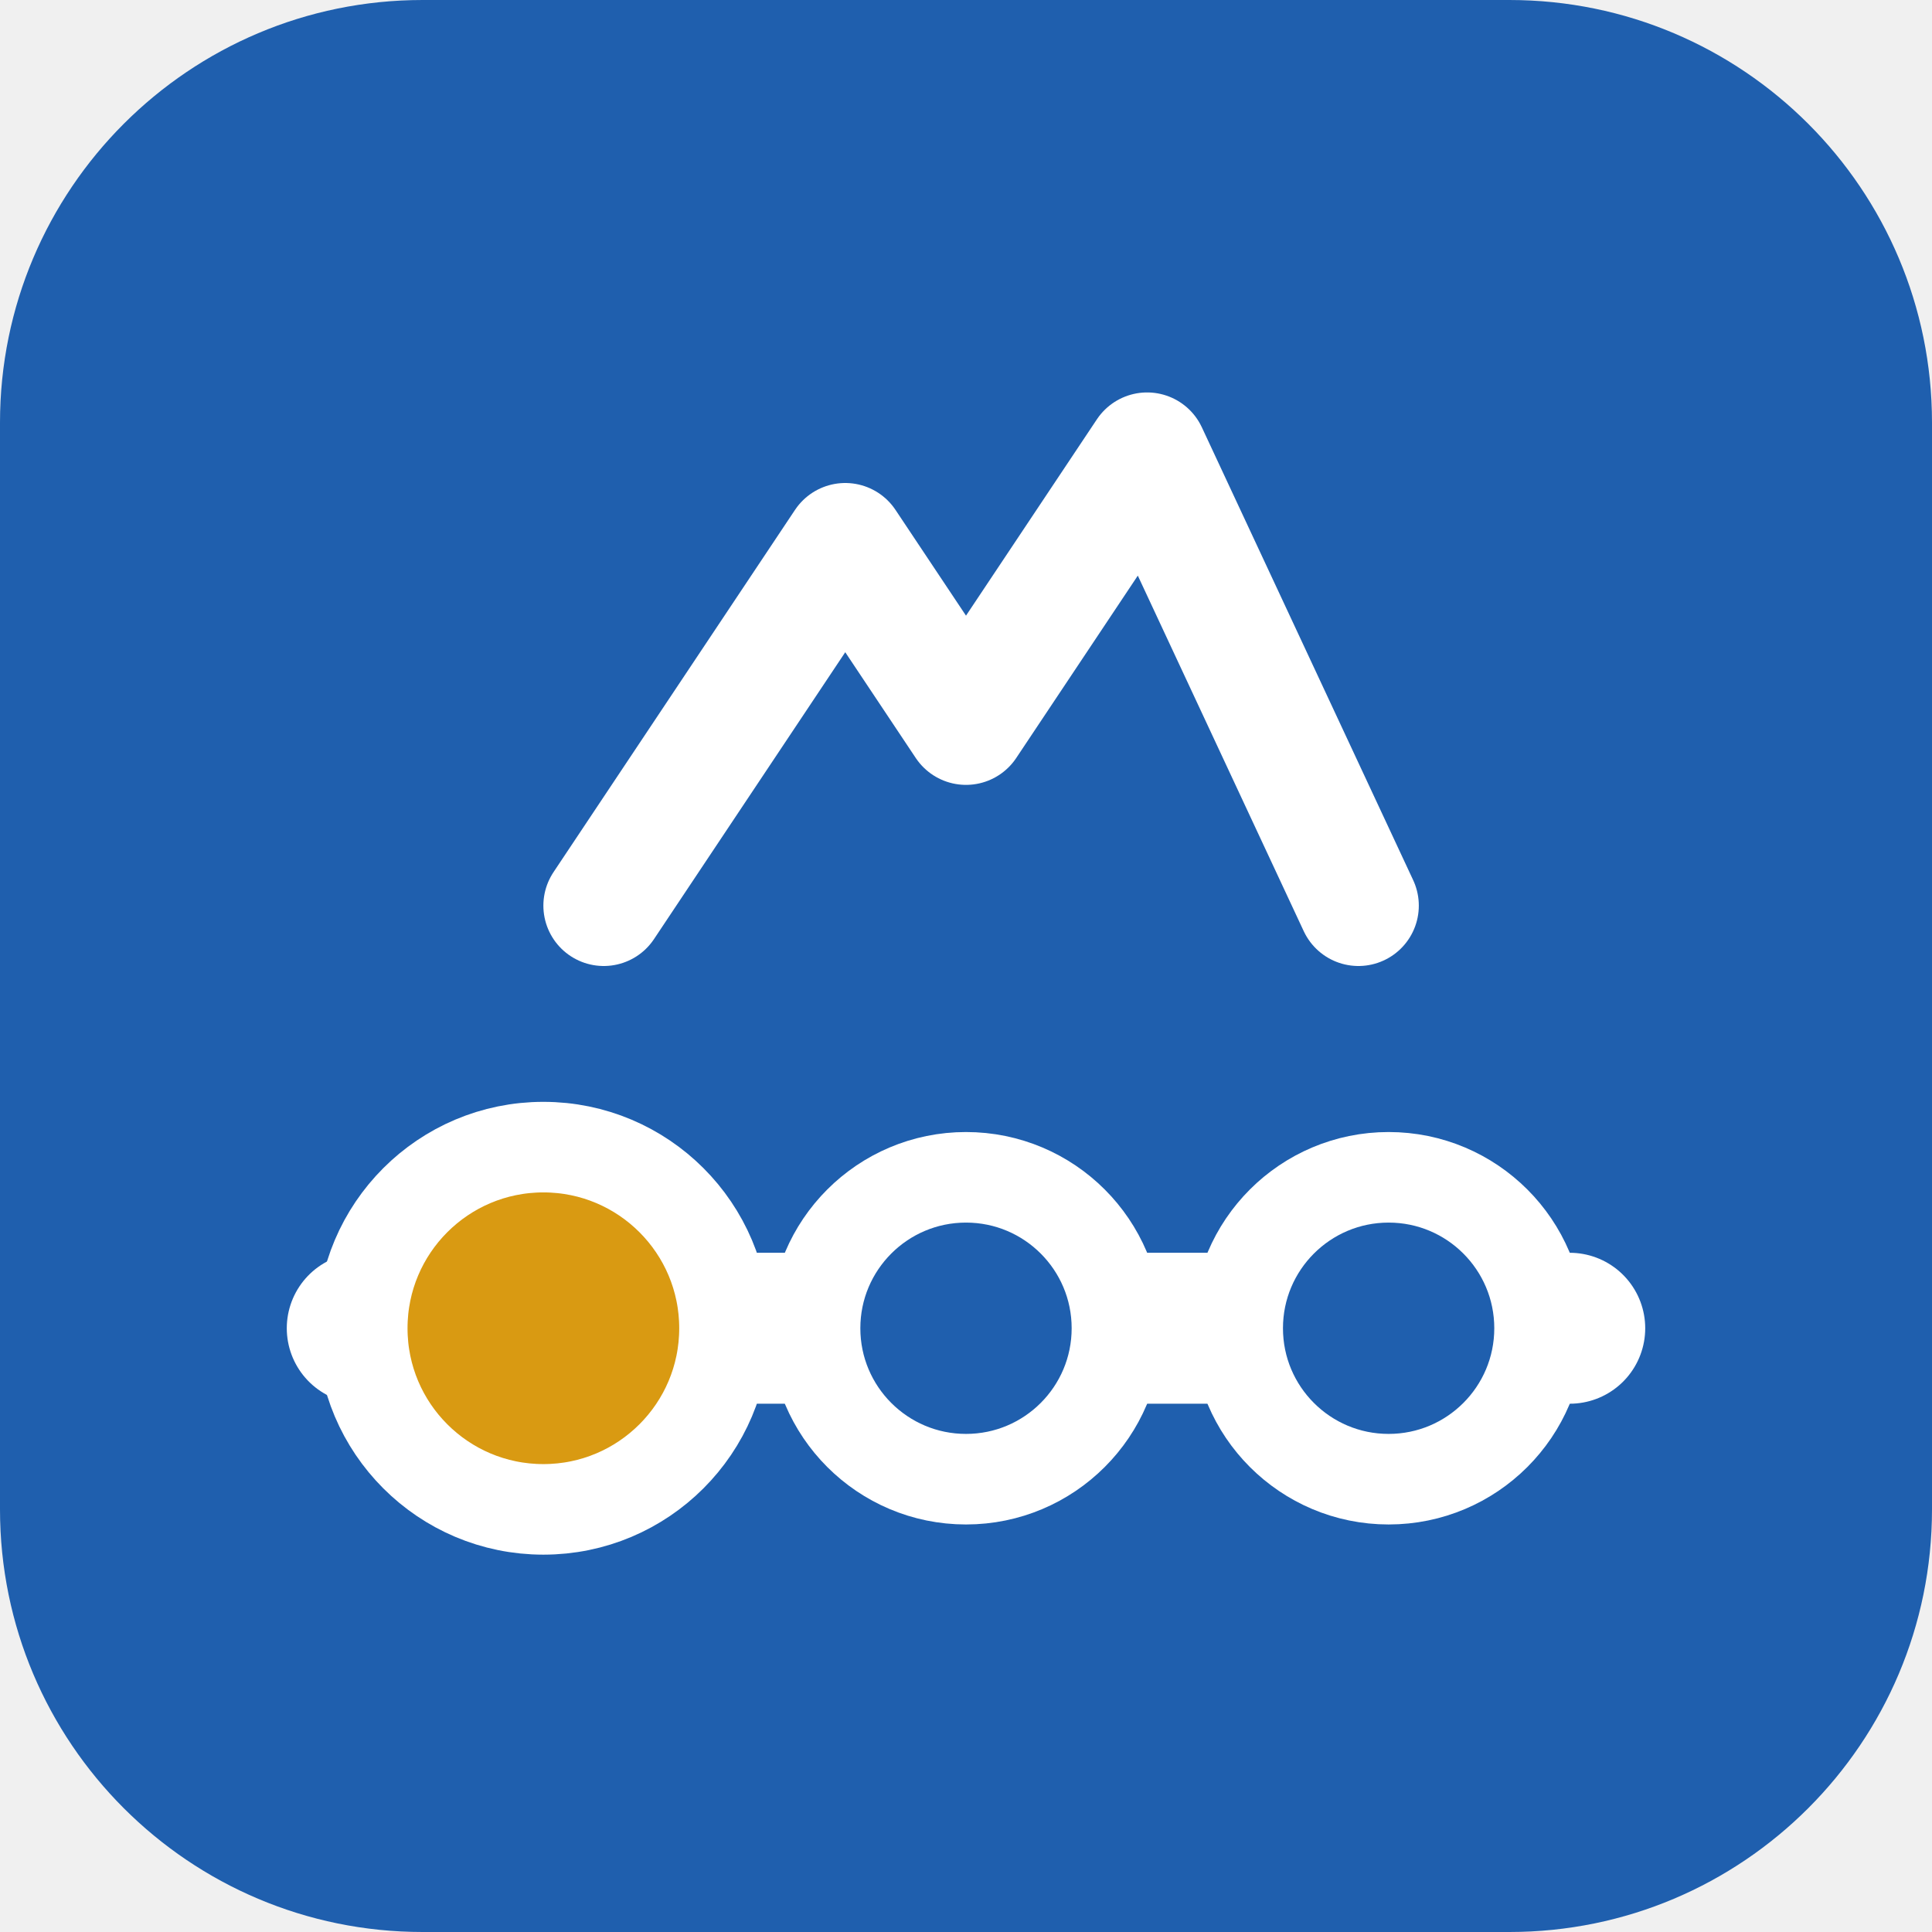
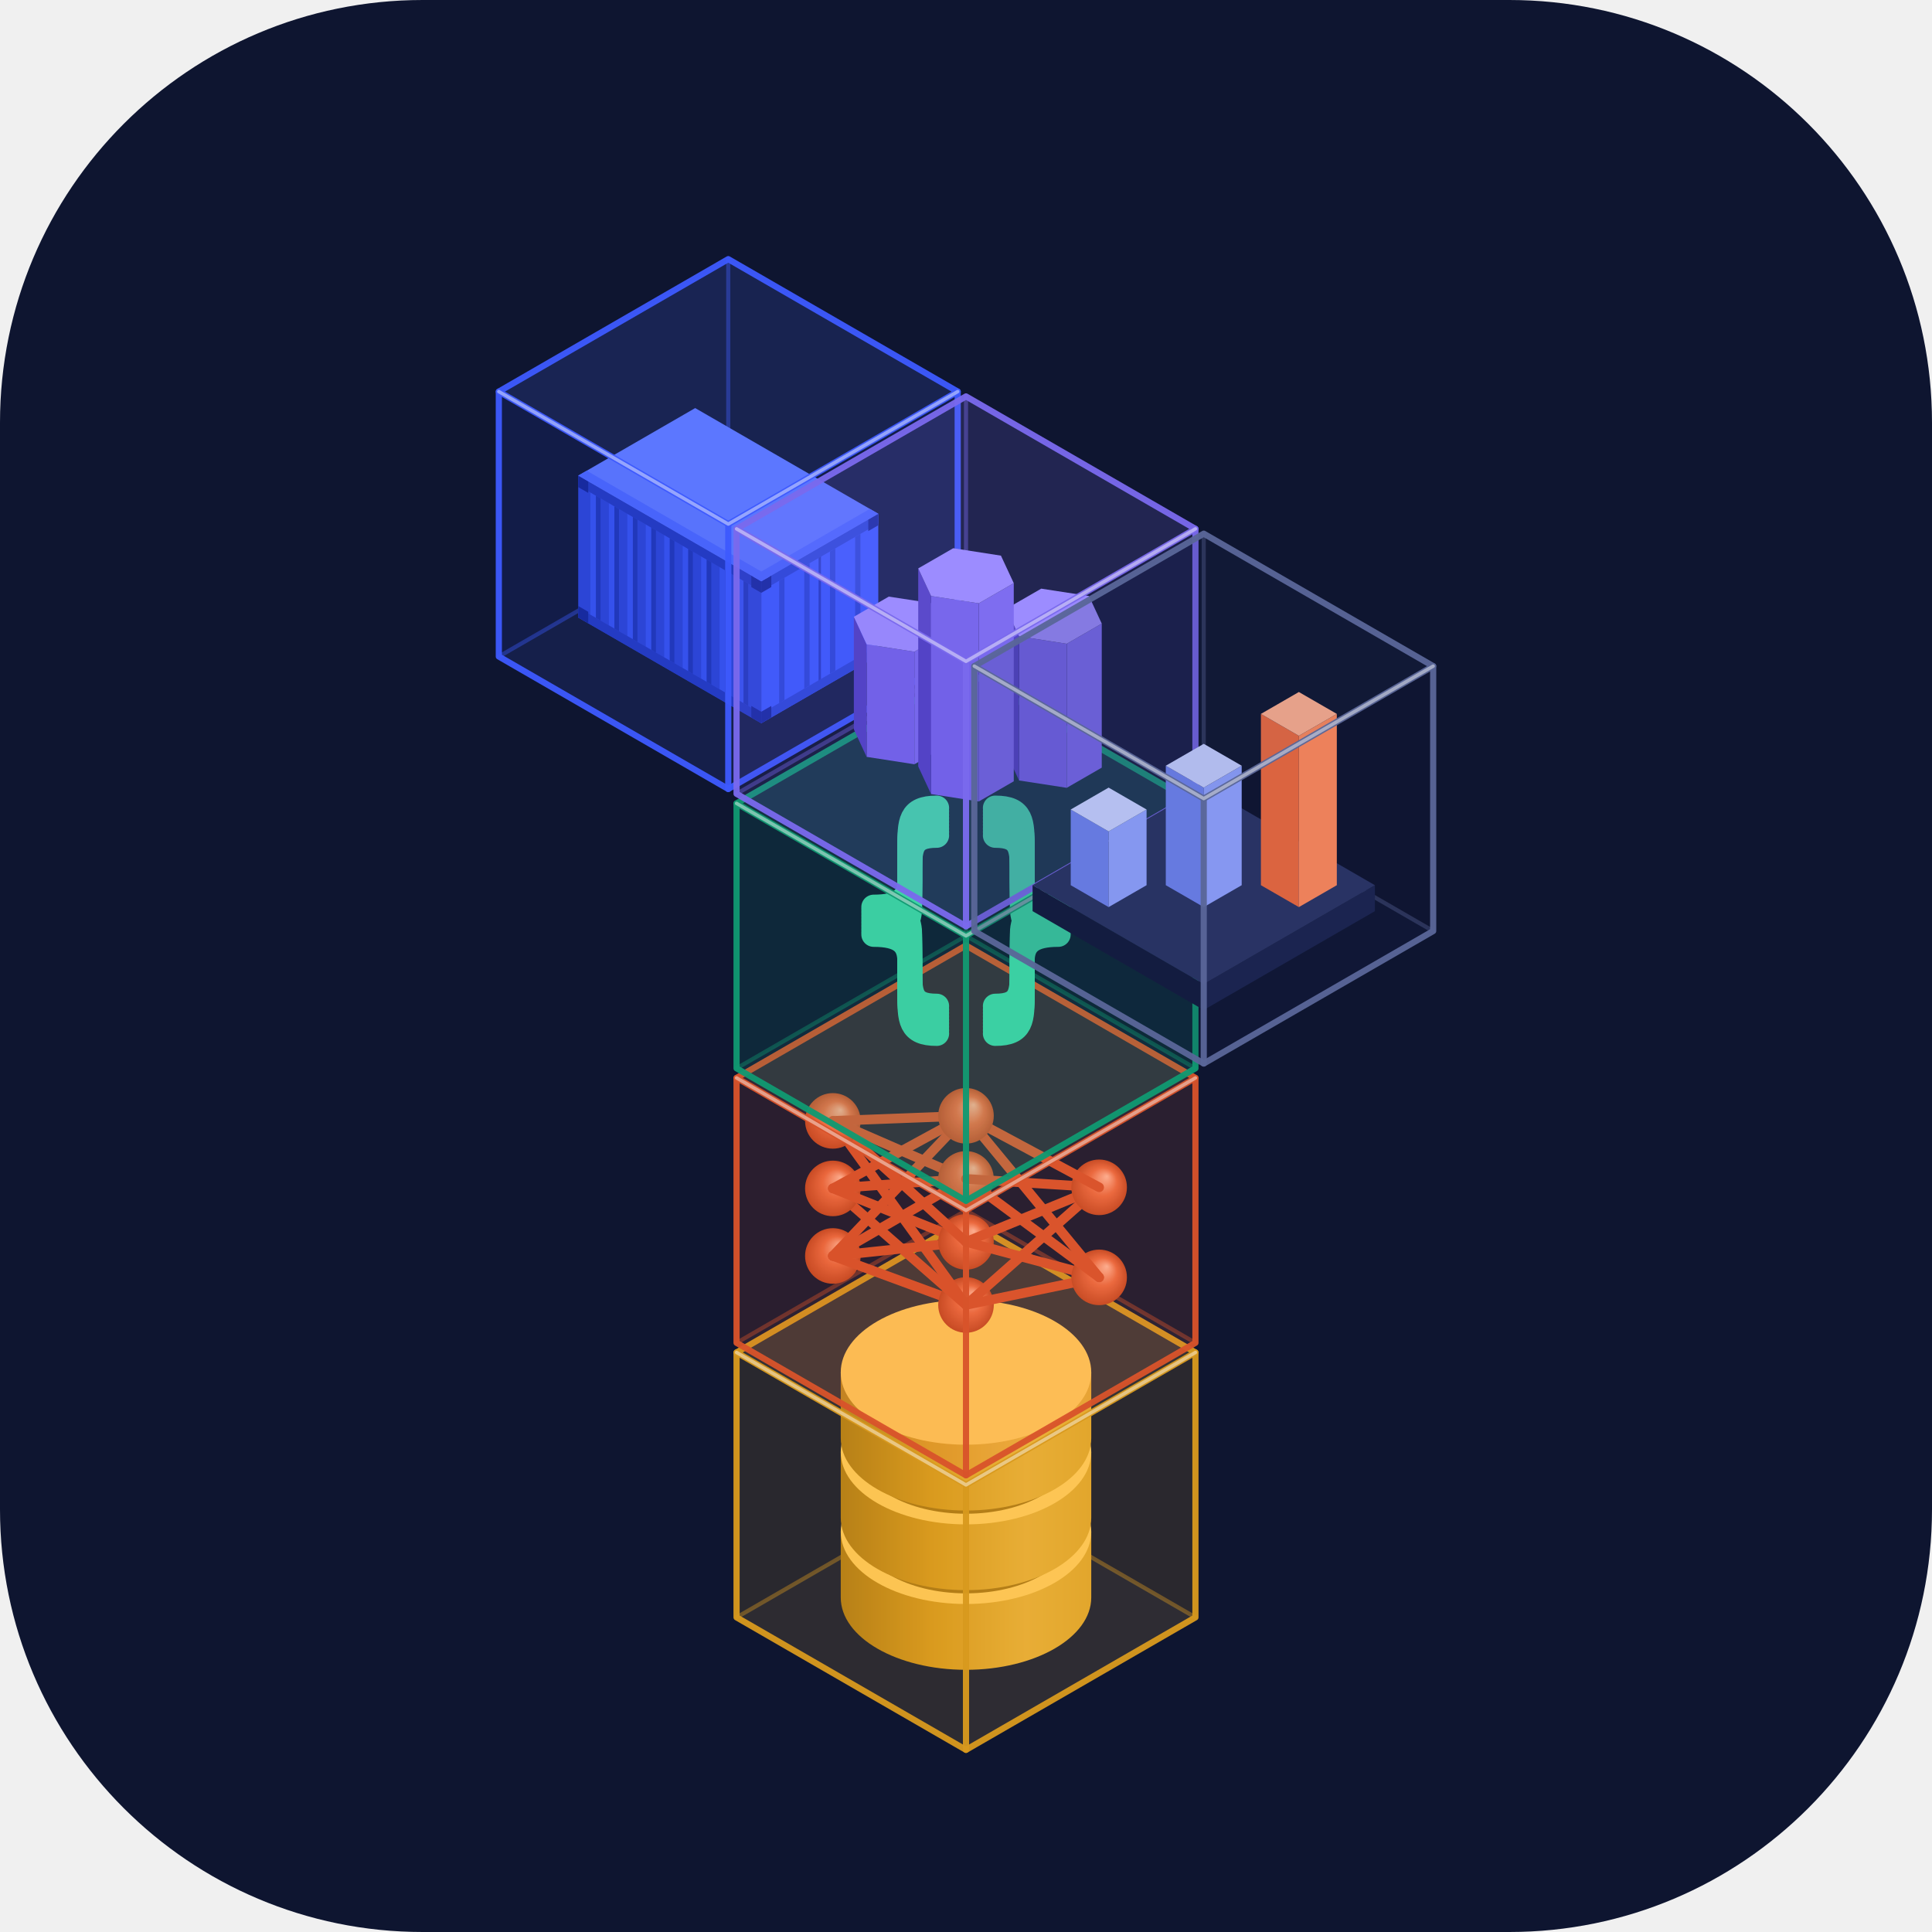
- <svg xmlns="http://www.w3.org/2000/svg" viewBox="0 0 64 64">
-   <rect width="64" height="64" rx="14" fill="#1f5fae" />
-   <path d="M12 44h40" stroke="#fff" stroke-width="5" stroke-linecap="round" />
-   <circle cx="18" cy="44" r="6" fill="#d99a12" stroke="#fff" stroke-width="3" />
-   <circle cx="32" cy="44" r="5" fill="#1f5fae" stroke="#fff" stroke-width="3" />
-   <circle cx="46" cy="44" r="5" fill="#1f5fae" stroke="#fff" stroke-width="3" />
-   <path d="M20 30l8-12 4 6 6-9 7 15" fill="none" stroke="#fff" stroke-width="4" stroke-linecap="round" stroke-linejoin="round" />
+ <svg xmlns="http://www.w3.org/2000/svg" viewBox="0 0 512 512">
+   <rect width="512" height="512" rx="112" fill="#0E1530" />
+   <svg x="124.9" y="61.4" viewBox="-72.07 -182.6 144.14 225.2" width="262.2" height="409.6">
+     <defs>
+       <linearGradient id="tmgcy">
+         <stop offset="0" stop-color="#b47e17" />
+         <stop offset=".36" stop-color="#D99A1E" />
+         <stop offset=".74" stop-color="#E8AE36" />
+         <stop offset="1" stop-color="#e2a62c" />
+       </linearGradient>
+       <radialGradient id="tmgso" cx=".5" cy=".5" r=".5" fx=".64" fy=".3">
+         <stop offset="0" stop-color="#ffb395" />
+         <stop offset=".5" stop-color="#EC6A3F" />
+         <stop offset="1" stop-color="#c64a23" />
+       </radialGradient>
+     </defs>
+     <g data-stage="datos" data-dim=".1">
+       <polygon points="0,0 33.43,19.3 0,38.6 -33.43,19.3" fill="#FFC857" fill-opacity=".07" />
+       <polygon points="0,0 -33.43,19.3 -33.43,-19.3 0,-38.6" fill="#E8AE36" fill-opacity=".06" />
+       <polygon points="0,0 33.43,19.3 33.43,-19.3 0,-38.6" fill="#D99A1E" fill-opacity=".06" />
+       <path d="M33.43,19.3L0,0L-33.43,19.3" fill="none" stroke="#D99A1E" stroke-opacity="0.4" stroke-width="0.6" stroke-linejoin="round" stroke-linecap="round" />
+       <path d="M0,0L0,-38.6" fill="none" stroke="#D99A1E" stroke-opacity="0.4" stroke-width="0.6" stroke-linejoin="round" stroke-linecap="round" />
+       <path d="M-18.25 6.81V16.4A18.25 10.54 0 0 0 18.25 16.4V6.81Z" fill="url(#tmgcy)" />
+       <ellipse cx="0" cy="6.81" rx="18.25" ry="10.54" fill="#FFC857" />
+       <path d="M-15.57 4.79V6.81A15.57 8.99 0 0 0 15.57 6.81V4.79Z" fill="#b07b16" />
+       <path d="M-18.25 -4.79V4.79A18.25 10.54 0 0 0 18.25 4.79V-4.79Z" fill="url(#tmgcy)" />
+       <ellipse cx="0" cy="-4.79" rx="18.25" ry="10.54" fill="#FFC857" />
+       <path d="M-15.57 -6.81V-4.79A15.57 8.99 0 0 0 15.57 -4.79V-6.81Z" fill="#b07b16" />
+       <path d="M-18.25 -16.4V-6.81A18.25 10.54 0 0 0 18.25 -6.81V-16.4Z" fill="url(#tmgcy)" />
+       <ellipse cx="0" cy="-16.4" rx="18.25" ry="10.54" fill="#FFC857" />
+       <polygon points="-33.43,19.3 0,38.6 0,0 -33.43,-19.3" fill="#D99A1E" fill-opacity=".08" />
+       <polygon points="33.43,19.3 0,38.6 0,0 33.43,-19.3" fill="#E8AE36" fill-opacity=".08" />
+       <polygon points="0,-38.6 33.43,-19.3 0,0 -33.43,-19.3" fill="#FFC857" fill-opacity=".12" />
+       <path d="M0,-38.6L33.43,-19.3L0,0L-33.43,-19.3L0,-38.6" fill="none" stroke="#D99A1E" stroke-opacity="0.95" stroke-width="0.9" stroke-linejoin="round" stroke-linecap="round" />
+       <path d="M-33.43,-19.3L-33.43,19.3L0,38.6L33.43,19.3L33.43,-19.3" fill="none" stroke="#D99A1E" stroke-opacity="0.95" stroke-width="0.9" stroke-linejoin="round" stroke-linecap="round" />
+       <path d="M0,0L0,38.6" fill="none" stroke="#D99A1E" stroke-opacity="0.95" stroke-width="0.9" stroke-linejoin="round" stroke-linecap="round" />
+       <path d="M-33.43,-19.3L0,0L33.43,-19.3" fill="none" stroke="#ffffff" stroke-opacity="0.45" stroke-width="0.5" stroke-linejoin="round" stroke-linecap="round" />
+     </g>
+     <g data-stage="modelo" data-dim=".1">
+       <polygon points="0,-40 33.43,-20.7 0,-1.4 -33.43,-20.7" fill="#FF8A5C" fill-opacity=".07" />
+       <polygon points="0,-40 -33.43,-20.7 -33.43,-59.3 0,-78.6" fill="#EC6A3F" fill-opacity=".06" />
+       <polygon points="0,-40 33.43,-20.7 33.43,-59.3 0,-78.6" fill="#D9532A" fill-opacity=".06" />
+       <path d="M33.43,-20.7L0,-40L-33.43,-20.7" fill="none" stroke="#D9532A" stroke-opacity="0.4" stroke-width="0.6" stroke-linejoin="round" stroke-linecap="round" />
+       <path d="M0,-40L0,-78.6" fill="none" stroke="#D9532A" stroke-opacity="0.4" stroke-width="0.6" stroke-linejoin="round" stroke-linecap="round" />
+       <circle cx="-19.4" cy="-33.36" r="4.05" fill="url(#tmgso)" />
+       <line x1="-19.4" y1="-33.36" x2="0" y2="-26.22" stroke="#D9532A" stroke-width="1.4" stroke-linecap="round" />
+       <circle cx="0" cy="-26.22" r="4.05" fill="url(#tmgso)" />
+       <line x1="-19.4" y1="-33.36" x2="0" y2="-35.41" stroke="#D9532A" stroke-width="1.4" stroke-linecap="round" />
+       <line x1="-19.4" y1="-43.2" x2="0" y2="-26.22" stroke="#D9532A" stroke-width="1.4" stroke-linecap="round" />
+       <line x1="0" y1="-26.22" x2="19.4" y2="-30.24" stroke="#D9532A" stroke-width="1.4" stroke-linecap="round" />
+       <circle cx="-19.4" cy="-43.2" r="4.05" fill="url(#tmgso)" />
+       <line x1="-19.4" y1="-33.36" x2="0" y2="-44.59" stroke="#D9532A" stroke-width="1.4" stroke-linecap="round" />
+       <line x1="-19.4" y1="-43.2" x2="0" y2="-35.41" stroke="#D9532A" stroke-width="1.4" stroke-linecap="round" />
+       <line x1="-19.4" y1="-53.04" x2="0" y2="-26.22" stroke="#D9532A" stroke-width="1.4" stroke-linecap="round" />
+       <circle cx="0" cy="-35.41" r="4.05" fill="url(#tmgso)" />
+       <line x1="0" y1="-35.41" x2="19.4" y2="-30.24" stroke="#D9532A" stroke-width="1.4" stroke-linecap="round" />
+       <line x1="-19.4" y1="-33.36" x2="0" y2="-53.78" stroke="#D9532A" stroke-width="1.4" stroke-linecap="round" />
+       <line x1="-19.4" y1="-43.2" x2="0" y2="-44.59" stroke="#D9532A" stroke-width="1.4" stroke-linecap="round" />
+       <line x1="-19.4" y1="-53.04" x2="0" y2="-35.41" stroke="#D9532A" stroke-width="1.4" stroke-linecap="round" />
+       <line x1="0" y1="-26.22" x2="19.4" y2="-43.36" stroke="#D9532A" stroke-width="1.4" stroke-linecap="round" />
+       <circle cx="19.4" cy="-30.24" r="4.05" fill="url(#tmgso)" />
+       <line x1="0" y1="-44.59" x2="19.4" y2="-30.24" stroke="#D9532A" stroke-width="1.4" stroke-linecap="round" />
+       <circle cx="-19.4" cy="-53.04" r="4.05" fill="url(#tmgso)" />
+       <line x1="-19.4" y1="-43.2" x2="0" y2="-53.78" stroke="#D9532A" stroke-width="1.4" stroke-linecap="round" />
+       <line x1="-19.4" y1="-53.04" x2="0" y2="-44.59" stroke="#D9532A" stroke-width="1.4" stroke-linecap="round" />
+       <line x1="0" y1="-35.41" x2="19.4" y2="-43.36" stroke="#D9532A" stroke-width="1.4" stroke-linecap="round" />
+       <circle cx="0" cy="-44.59" r="4.05" fill="url(#tmgso)" />
+       <line x1="0" y1="-53.78" x2="19.4" y2="-30.24" stroke="#D9532A" stroke-width="1.4" stroke-linecap="round" />
+       <line x1="-19.4" y1="-53.04" x2="0" y2="-53.78" stroke="#D9532A" stroke-width="1.4" stroke-linecap="round" />
+       <line x1="0" y1="-44.59" x2="19.4" y2="-43.36" stroke="#D9532A" stroke-width="1.4" stroke-linecap="round" />
+       <circle cx="19.4" cy="-43.36" r="4.05" fill="url(#tmgso)" />
+       <line x1="0" y1="-53.78" x2="19.4" y2="-43.36" stroke="#D9532A" stroke-width="1.4" stroke-linecap="round" />
+       <circle cx="0" cy="-53.78" r="4.05" fill="url(#tmgso)" />
+       <polygon points="-33.43,-20.7 0,-1.4 0,-40 -33.43,-59.3" fill="#D9532A" fill-opacity=".08" />
+       <polygon points="33.43,-20.7 0,-1.4 0,-40 33.43,-59.3" fill="#EC6A3F" fill-opacity=".08" />
+       <polygon points="0,-78.6 33.43,-59.3 0,-40 -33.43,-59.3" fill="#FF8A5C" fill-opacity=".12" />
+       <path d="M0,-78.6L33.43,-59.3L0,-40L-33.43,-59.3L0,-78.6" fill="none" stroke="#D9532A" stroke-opacity="0.95" stroke-width="0.9" stroke-linejoin="round" stroke-linecap="round" />
+       <path d="M-33.43,-59.3L-33.43,-20.7L0,-1.4L33.43,-20.7L33.43,-59.3" fill="none" stroke="#D9532A" stroke-opacity="0.95" stroke-width="0.9" stroke-linejoin="round" stroke-linecap="round" />
+       <path d="M0,-40L0,-1.4" fill="none" stroke="#D9532A" stroke-opacity="0.95" stroke-width="0.9" stroke-linejoin="round" stroke-linecap="round" />
+       <path d="M-33.43,-59.3L0,-40L33.43,-59.3" fill="none" stroke="#ffffff" stroke-opacity="0.45" stroke-width="0.5" stroke-linejoin="round" stroke-linecap="round" />
+     </g>
+     <g data-stage="api" data-dim=".1">
+       <polygon points="0,-80 33.43,-60.7 0,-41.4 -33.43,-60.7" fill="#3FD3A6" fill-opacity=".07" />
+       <polygon points="0,-80 -33.43,-60.7 -33.43,-99.3 0,-118.6" fill="#17B386" fill-opacity=".06" />
+       <polygon points="0,-80 33.43,-60.7 33.43,-99.3 0,-118.6" fill="#109A72" fill-opacity=".06" />
+       <path d="M33.43,-60.7L0,-80L-33.43,-60.7" fill="none" stroke="#109A72" stroke-opacity="0.4" stroke-width="0.6" stroke-linejoin="round" stroke-linecap="round" />
+       <path d="M0,-80L0,-118.6" fill="none" stroke="#109A72" stroke-opacity="0.4" stroke-width="0.6" stroke-linejoin="round" stroke-linecap="round" />
+       <path d="M37 6C25 6 25 12 25 24V38C25 46 21 50 9 50C21 50 25 54 25 62V76C25 88 25 94 37 94M63 6C75 6 75 12 75 24V38C75 46 79 50 91 50C79 50 75 54 75 62V76C75 88 75 94 63 94" transform="matrix(0.328 0 0 0.328 -16.4 -100.6)" fill="none" stroke="#3FD3A6" stroke-width="11" stroke-linecap="round" stroke-linejoin="round" />
+       <path d="M37 6C25 6 25 12 25 24V38C25 46 21 50 9 50C21 50 25 54 25 62V76C25 88 25 94 37 94M63 6C75 6 75 12 75 24V38C75 46 79 50 91 50C79 50 75 54 75 62V76C75 88 75 94 63 94" transform="matrix(0.328 0 0 0.328 -16.4 -100.1)" fill="none" stroke="#3FD3A6" stroke-width="11" stroke-linecap="round" stroke-linejoin="round" />
+       <path d="M37 6C25 6 25 12 25 24V38C25 46 21 50 9 50C21 50 25 54 25 62V76C25 88 25 94 37 94M63 6C75 6 75 12 75 24V38C75 46 79 50 91 50C79 50 75 54 75 62V76C75 88 75 94 63 94" transform="matrix(0.328 0 0 0.328 -16.4 -99.6)" fill="none" stroke="#3FD3A6" stroke-width="11" stroke-linecap="round" stroke-linejoin="round" />
+       <path d="M37 6C25 6 25 12 25 24V38C25 46 21 50 9 50C21 50 25 54 25 62V76C25 88 25 94 37 94M63 6C75 6 75 12 75 24V38C75 46 79 50 91 50C79 50 75 54 75 62V76C75 88 75 94 63 94" transform="matrix(0.328 0 0 0.328 -16.4 -99.1)" fill="none" stroke="#3FD3A6" stroke-width="11" stroke-linecap="round" stroke-linejoin="round" />
+       <path d="M37 6C25 6 25 12 25 24V38C25 46 21 50 9 50C21 50 25 54 25 62V76C25 88 25 94 37 94M63 6C75 6 75 12 75 24V38C75 46 79 50 91 50C79 50 75 54 75 62V76C75 88 75 94 63 94" transform="matrix(0.328 0 0 0.328 -16.4 -98.6)" fill="none" stroke="#3FD3A6" stroke-width="11" stroke-linecap="round" stroke-linejoin="round" />
+       <path d="M37 6C25 6 25 12 25 24V38C25 46 21 50 9 50C21 50 25 54 25 62V76C25 88 25 94 37 94M63 6C75 6 75 12 75 24V38C75 46 79 50 91 50C79 50 75 54 75 62V76C75 88 75 94 63 94" transform="matrix(0.328 0 0 0.328 -16.4 -98.1)" fill="none" stroke="#3FD3A6" stroke-width="11" stroke-linecap="round" stroke-linejoin="round" />
+       <path d="M37 6C25 6 25 12 25 24V38C25 46 21 50 9 50C21 50 25 54 25 62V76C25 88 25 94 37 94M63 6C75 6 75 12 75 24V38C75 46 79 50 91 50C79 50 75 54 75 62V76C75 88 75 94 63 94" transform="matrix(0.328 0 0 0.328 -16.4 -97.6)" fill="none" stroke="#3FD3A6" stroke-width="11" stroke-linecap="round" stroke-linejoin="round" />
+       <path d="M37 6C25 6 25 12 25 24V38C25 46 21 50 9 50C21 50 25 54 25 62V76C25 88 25 94 37 94M63 6C75 6 75 12 75 24V38C75 46 79 50 91 50C79 50 75 54 75 62V76C75 88 75 94 63 94" transform="matrix(0.328 0 0 0.328 -16.4 -97.1)" fill="none" stroke="#3FD3A6" stroke-width="11" stroke-linecap="round" stroke-linejoin="round" />
+       <path d="M37 6C25 6 25 12 25 24V38C25 46 21 50 9 50C21 50 25 54 25 62V76C25 88 25 94 37 94M63 6C75 6 75 12 75 24V38C75 46 79 50 91 50C79 50 75 54 75 62V76C75 88 75 94 63 94" transform="matrix(0.328 0 0 0.328 -16.4 -96.6)" fill="none" stroke="#3FD3A6" stroke-width="11" stroke-linecap="round" stroke-linejoin="round" />
+       <polygon points="-33.43,-60.7 0,-41.4 0,-80 -33.43,-99.3" fill="#109A72" fill-opacity=".08" />
+       <polygon points="33.43,-60.7 0,-41.4 0,-80 33.43,-99.3" fill="#17B386" fill-opacity=".08" />
+       <polygon points="0,-118.6 33.43,-99.3 0,-80 -33.43,-99.3" fill="#3FD3A6" fill-opacity=".12" />
+       <path d="M0,-118.6L33.43,-99.3L0,-80L-33.43,-99.3L0,-118.6" fill="none" stroke="#109A72" stroke-opacity="0.95" stroke-width="0.9" stroke-linejoin="round" stroke-linecap="round" />
+       <path d="M-33.43,-99.3L-33.43,-60.7L0,-41.4L33.43,-60.7L33.43,-99.3" fill="none" stroke="#109A72" stroke-opacity="0.95" stroke-width="0.9" stroke-linejoin="round" stroke-linecap="round" />
+       <path d="M0,-80L0,-41.4" fill="none" stroke="#109A72" stroke-opacity="0.95" stroke-width="0.9" stroke-linejoin="round" stroke-linecap="round" />
+       <path d="M-33.43,-99.3L0,-80L33.43,-99.3" fill="none" stroke="#ffffff" stroke-opacity="0.45" stroke-width="0.5" stroke-linejoin="round" stroke-linecap="round" />
+     </g>
+     <g data-stage="contenedor" data-dim=".1">
+       <polygon points="-34.64,-140 -1.21,-120.7 -34.64,-101.4 -68.07,-120.7" fill="#5C77FF" fill-opacity=".07" />
+       <polygon points="-34.64,-140 -68.07,-120.7 -68.07,-159.3 -34.64,-178.6" fill="#3D5AFE" fill-opacity=".06" />
+       <polygon points="-34.64,-140 -1.21,-120.7 -1.21,-159.3 -34.64,-178.6" fill="#2C45D6" fill-opacity=".06" />
+       <path d="M-1.21,-120.7L-34.64,-140L-68.07,-120.7" fill="none" stroke="#3D5AFE" stroke-opacity="0.4" stroke-width="0.6" stroke-linejoin="round" stroke-linecap="round" />
+       <path d="M-34.64,-140L-34.64,-178.6" fill="none" stroke="#3D5AFE" stroke-opacity="0.4" stroke-width="0.6" stroke-linejoin="round" stroke-linecap="round" />
+       <polygon points="-56.5,-126.38 -29.83,-110.98 -29.83,-131.66 -56.5,-147.06" fill="#2C45D6" />
+       <polygon points="-12.78,-120.82 -29.83,-110.98 -29.83,-131.66 -12.78,-141.5" fill="#3D5AFE" />
+       <polygon points="-39.46,-156.9 -12.78,-141.5 -29.83,-131.66 -56.5,-147.06" fill="#5C77FF" />
+       <polygon points="-54.73,-126.78 -53.92,-126.32 -53.92,-144.14 -54.73,-144.61" fill="#3652ee" />
+       <polygon points="-53.92,-126.32 -53.25,-125.93 -53.25,-143.75 -53.92,-144.14" fill="#2137b8" />
+       <polygon points="-52.04,-125.23 -51.23,-124.77 -51.23,-142.59 -52.04,-143.06" fill="#3652ee" />
+       <polygon points="-51.23,-124.77 -50.56,-124.38 -50.56,-142.2 -51.23,-142.59" fill="#2137b8" />
+       <polygon points="-49.35,-123.68 -48.54,-123.21 -48.54,-141.04 -49.35,-141.5" fill="#3652ee" />
+       <polygon points="-48.54,-123.21 -47.87,-122.82 -47.87,-140.65 -48.54,-141.04" fill="#2137b8" />
+       <polygon points="-46.66,-122.13 -45.85,-121.66 -45.85,-139.48 -46.66,-139.95" fill="#3652ee" />
+       <polygon points="-45.85,-121.66 -45.18,-121.27 -45.18,-139.1 -45.85,-139.48" fill="#2137b8" />
+       <polygon points="-43.97,-120.57 -43.16,-120.11 -43.16,-137.93 -43.97,-138.4" fill="#3652ee" />
+       <polygon points="-43.16,-120.11 -42.49,-119.72 -42.49,-137.54 -43.16,-137.93" fill="#2137b8" />
+       <polygon points="-41.28,-119.02 -40.47,-118.56 -40.47,-136.38 -41.28,-136.85" fill="#3652ee" />
+       <polygon points="-40.47,-118.56 -39.8,-118.17 -39.8,-135.99 -40.47,-136.38" fill="#2137b8" />
+       <polygon points="-38.59,-117.47 -37.78,-117 -37.78,-134.83 -38.59,-135.29" fill="#3652ee" />
+       <polygon points="-37.78,-117 -37.11,-116.61 -37.11,-134.44 -37.78,-134.83" fill="#2137b8" />
+       <polygon points="-35.9,-115.92 -35.1,-115.45 -35.1,-133.27 -35.9,-133.74" fill="#3652ee" />
+       <polygon points="-35.1,-115.45 -34.42,-115.06 -34.42,-132.89 -35.1,-133.27" fill="#2137b8" />
+       <polygon points="-33.21,-114.36 -32.41,-113.9 -32.41,-131.72 -33.21,-132.19" fill="#3652ee" />
+       <polygon points="-32.41,-113.9 -31.73,-113.51 -31.73,-131.33 -32.41,-131.72" fill="#2137b8" />
+       <polygon points="-56.5,-126.38 -29.83,-110.98 -29.83,-112.41 -56.5,-127.81" fill="#243bc1" />
+       <polygon points="-56.5,-145.63 -29.83,-130.23 -29.83,-131.66 -56.5,-147.06" fill="#243bc1" />
+       <polygon points="-15.38,-120.75 -16.15,-120.3 -16.15,-138.12 -15.38,-138.58" fill="#2d46d6" />
+       <polygon points="-19.04,-118.64 -19.82,-118.19 -19.82,-136.01 -19.04,-136.46" fill="#2d46d6" />
+       <polygon points="-22.79,-116.47 -23.57,-116.02 -23.57,-133.84 -22.79,-134.29" fill="#2d46d6" />
+       <polygon points="-26.45,-114.35 -27.23,-113.9 -27.23,-131.73 -26.45,-132.18" fill="#2d46d6" />
+       <polygon points="-21.13,-116 -21.48,-115.8 -21.48,-136.48 -21.13,-136.68" fill="#263cc2" />
+       <polygon points="-12.78,-120.82 -29.83,-110.98 -29.83,-112.41 -12.78,-122.25" fill="#2d46d6" />
+       <polygon points="-12.78,-140.07 -29.83,-130.23 -29.83,-131.66 -12.78,-141.5" fill="#2d46d6" />
+       <polygon points="-56.5,-126.38 -55.04,-125.54 -55.04,-127.22 -56.5,-128.06" fill="#16289A" />
+       <polygon points="-56.5,-145.38 -55.04,-144.54 -55.04,-146.22 -56.5,-147.06" fill="#16289A" />
+       <polygon points="-31.28,-111.82 -29.83,-110.98 -29.83,-112.66 -31.28,-113.5" fill="#16289A" />
+       <polygon points="-31.28,-130.82 -29.83,-129.98 -29.83,-131.66 -31.28,-132.5" fill="#16289A" />
+       <polygon points="-12.78,-120.82 -14.24,-119.98 -14.24,-121.66 -12.78,-122.5" fill="#16289A" />
+       <polygon points="-12.78,-139.82 -14.24,-138.98 -14.24,-140.66 -12.78,-141.5" fill="#16289A" />
+       <polygon points="-28.37,-111.82 -29.83,-110.98 -29.83,-112.66 -28.37,-113.5" fill="#16289A" />
+       <polygon points="-28.37,-130.82 -29.83,-129.98 -29.83,-131.66 -28.37,-132.5" fill="#16289A" />
+       <polygon points="-55.26,-147.77 -28.59,-132.37 -29.83,-131.66 -56.5,-147.06" fill="#4b67fe" />
+       <polygon points="-14.02,-142.21 -12.78,-141.5 -29.83,-131.66 -31.06,-132.37" fill="#4b67fe" />
+       <polygon points="-68.07,-120.7 -34.64,-101.4 -34.64,-140 -68.07,-159.3" fill="#2C45D6" fill-opacity=".08" />
+       <polygon points="-1.21,-120.7 -34.64,-101.4 -34.64,-140 -1.21,-159.3" fill="#3D5AFE" fill-opacity=".08" />
+       <polygon points="-34.64,-178.6 -1.21,-159.3 -34.64,-140 -68.07,-159.3" fill="#5C77FF" fill-opacity=".12" />
+       <path d="M-34.64,-178.6L-1.21,-159.3L-34.64,-140L-68.07,-159.3L-34.64,-178.6" fill="none" stroke="#3D5AFE" stroke-opacity="0.95" stroke-width="0.9" stroke-linejoin="round" stroke-linecap="round" />
+       <path d="M-68.07,-159.3L-68.07,-120.7L-34.64,-101.4L-1.21,-120.7L-1.21,-159.3" fill="none" stroke="#3D5AFE" stroke-opacity="0.95" stroke-width="0.9" stroke-linejoin="round" stroke-linecap="round" />
+       <path d="M-34.64,-140L-34.64,-101.4" fill="none" stroke="#3D5AFE" stroke-opacity="0.95" stroke-width="0.9" stroke-linejoin="round" stroke-linecap="round" />
+       <path d="M-68.07,-159.3L-34.64,-140L-1.21,-159.3" fill="none" stroke="#ffffff" stroke-opacity="0.45" stroke-width="0.5" stroke-linejoin="round" stroke-linecap="round" />
+     </g>
+     <g data-stage="orquestacion" data-dim=".1">
+       <polygon points="0,-120 33.43,-100.7 0,-81.4 -33.43,-100.7" fill="#9C8CFF" fill-opacity=".07" />
+       <polygon points="0,-120 -33.43,-100.7 -33.43,-139.3 0,-158.6" fill="#7A69EE" fill-opacity=".06" />
+       <polygon points="0,-120 33.43,-100.7 33.43,-139.3 0,-158.6" fill="#6150D9" fill-opacity=".06" />
+       <path d="M33.43,-100.7L0,-120L-33.43,-100.7" fill="none" stroke="#7A69EE" stroke-opacity="0.4" stroke-width="0.6" stroke-linejoin="round" stroke-linecap="round" />
+       <path d="M0,-120L0,-158.6" fill="none" stroke="#7A69EE" stroke-opacity="0.4" stroke-width="0.6" stroke-linejoin="round" stroke-linecap="round" />
+       <polygon points="-2.43,-107.94 -7.52,-105 -7.52,-121.4 -2.43,-124.34" fill="#7a69ee" />
+       <polygon points="-7.52,-105 -14.48,-106.08 -14.48,-122.48 -7.52,-121.4" fill="#7463e9" />
+       <polygon points="-14.48,-106.08 -16.34,-110.09 -16.34,-126.49 -14.48,-122.48" fill="#5342c4" />
+       <polygon points="-7.52,-121.4 -14.48,-122.48 -16.34,-126.49 -11.25,-129.43 -4.29,-128.36 -2.43,-124.34" fill="#9C8CFF" />
+       <polygon points="19.78,-104.51 14.68,-101.57 14.68,-122.56 19.78,-125.5" fill="#7a69ee" />
+       <polygon points="14.68,-101.57 7.73,-102.64 7.73,-123.64 14.68,-122.56" fill="#7463e9" />
+       <polygon points="7.73,-102.64 5.86,-106.66 5.86,-127.65 7.73,-123.64" fill="#5342c4" />
+       <polygon points="14.68,-122.56 7.73,-123.64 5.86,-127.65 10.96,-130.59 17.91,-129.52 19.78,-125.5" fill="#9C8CFF" />
+       <polygon points="6.96,-102.52 1.86,-99.58 1.86,-128.45 6.96,-131.39" fill="#7a69ee" />
+       <polygon points="1.86,-99.58 -5.09,-100.66 -5.09,-129.52 1.86,-128.45" fill="#7463e9" />
+       <polygon points="-5.09,-100.66 -6.96,-104.68 -6.96,-133.54 -5.09,-129.52" fill="#5342c4" />
+       <polygon points="1.86,-128.45 -5.09,-129.52 -6.96,-133.54 -1.86,-136.48 5.09,-135.4 6.96,-131.39" fill="#9C8CFF" />
+       <polygon points="-33.43,-100.7 0,-81.4 0,-120 -33.43,-139.3" fill="#6150D9" fill-opacity=".08" />
+       <polygon points="33.43,-100.7 0,-81.4 0,-120 33.43,-139.3" fill="#7A69EE" fill-opacity=".08" />
+       <polygon points="0,-158.6 33.43,-139.3 0,-120 -33.43,-139.3" fill="#9C8CFF" fill-opacity=".12" />
+       <path d="M0,-158.6L33.43,-139.3L0,-120L-33.43,-139.3L0,-158.6" fill="none" stroke="#7A69EE" stroke-opacity="0.95" stroke-width="0.9" stroke-linejoin="round" stroke-linecap="round" />
+       <path d="M-33.43,-139.3L-33.43,-100.7L0,-81.4L33.43,-100.7L33.43,-139.3" fill="none" stroke="#7A69EE" stroke-opacity="0.95" stroke-width="0.9" stroke-linejoin="round" stroke-linecap="round" />
+       <path d="M0,-120L0,-81.4" fill="none" stroke="#7A69EE" stroke-opacity="0.95" stroke-width="0.9" stroke-linejoin="round" stroke-linecap="round" />
+       <path d="M-33.43,-139.3L0,-120L33.43,-139.3" fill="none" stroke="#ffffff" stroke-opacity="0.45" stroke-width="0.5" stroke-linejoin="round" stroke-linecap="round" />
+     </g>
+     <g data-stage="monitoreo" data-dim=".1">
+       <polygon points="34.64,-100 68.07,-80.7 34.64,-61.4 1.21,-80.7" fill="#2A3566" fill-opacity=".07" />
+       <polygon points="34.64,-100 1.21,-80.7 1.21,-119.3 34.64,-138.6" fill="#1B2550" fill-opacity=".06" />
+       <polygon points="34.64,-100 68.07,-80.7 68.07,-119.3 34.64,-138.6" fill="#141C40" fill-opacity=".06" />
+       <path d="M68.07,-80.7L34.64,-100L1.21,-80.7" fill="none" stroke="#5A6699" stroke-opacity="0.4" stroke-width="0.6" stroke-linejoin="round" stroke-linecap="round" />
+       <path d="M34.64,-100L34.64,-138.6" fill="none" stroke="#5A6699" stroke-opacity="0.4" stroke-width="0.6" stroke-linejoin="round" stroke-linecap="round" />
+       <polygon points="9.7,-83.6 34.64,-69.2 34.64,-72.98 9.7,-87.38" fill="#141C40" />
+       <polygon points="59.58,-83.6 34.64,-69.2 34.64,-72.98 59.58,-87.38" fill="#1B2550" />
+       <polygon points="34.64,-101.78 59.58,-87.38 34.64,-72.98 9.7,-87.38" fill="#2A3566" />
+       <polygon points="15.26,-87.38 20.78,-84.19 20.78,-95.22 15.26,-98.41" fill="#6E82EE" />
+       <polygon points="26.31,-87.38 20.78,-84.19 20.78,-95.22 26.31,-98.41" fill="#8FA2FF" />
+       <polygon points="20.78,-101.6 26.31,-98.41 20.78,-95.22 15.26,-98.41" fill="#C3CDFF" />
+       <polygon points="29.11,-87.38 34.64,-84.19 34.64,-101.6 29.11,-104.79" fill="#6E82EE" />
+       <polygon points="40.17,-87.38 34.64,-84.19 34.64,-101.6 40.17,-104.79" fill="#8FA2FF" />
+       <polygon points="34.64,-107.98 40.17,-104.79 34.64,-101.6 29.11,-104.79" fill="#C3CDFF" />
+       <polygon points="42.97,-87.38 48.5,-84.19 48.5,-109.15 42.97,-112.34" fill="#EC6A3F" />
+       <polygon points="54.03,-87.38 48.5,-84.19 48.5,-109.15 54.03,-112.34" fill="#FF8A5C" />
+       <polygon points="48.5,-115.53 54.03,-112.34 48.5,-109.15 42.97,-112.34" fill="#FFB08F" />
+       <polygon points="1.21,-80.7 34.64,-61.4 34.64,-100 1.21,-119.3" fill="#141C40" fill-opacity=".08" />
+       <polygon points="68.07,-80.7 34.64,-61.4 34.64,-100 68.07,-119.3" fill="#1B2550" fill-opacity=".08" />
+       <polygon points="34.64,-138.6 68.07,-119.3 34.64,-100 1.21,-119.3" fill="#2A3566" fill-opacity=".12" />
+       <path d="M34.64,-138.6L68.07,-119.3L34.64,-100L1.21,-119.3L34.64,-138.6" fill="none" stroke="#5A6699" stroke-opacity="0.95" stroke-width="0.9" stroke-linejoin="round" stroke-linecap="round" />
+       <path d="M1.21,-119.3L1.21,-80.7L34.64,-61.4L68.07,-80.7L68.07,-119.3" fill="none" stroke="#5A6699" stroke-opacity="0.95" stroke-width="0.9" stroke-linejoin="round" stroke-linecap="round" />
+       <path d="M34.64,-100L34.64,-61.4" fill="none" stroke="#5A6699" stroke-opacity="0.95" stroke-width="0.9" stroke-linejoin="round" stroke-linecap="round" />
+       <path d="M1.21,-119.3L34.64,-100L68.07,-119.3" fill="none" stroke="#ffffff" stroke-opacity="0.45" stroke-width="0.5" stroke-linejoin="round" stroke-linecap="round" />
+     </g>
+   </svg>
</svg>
